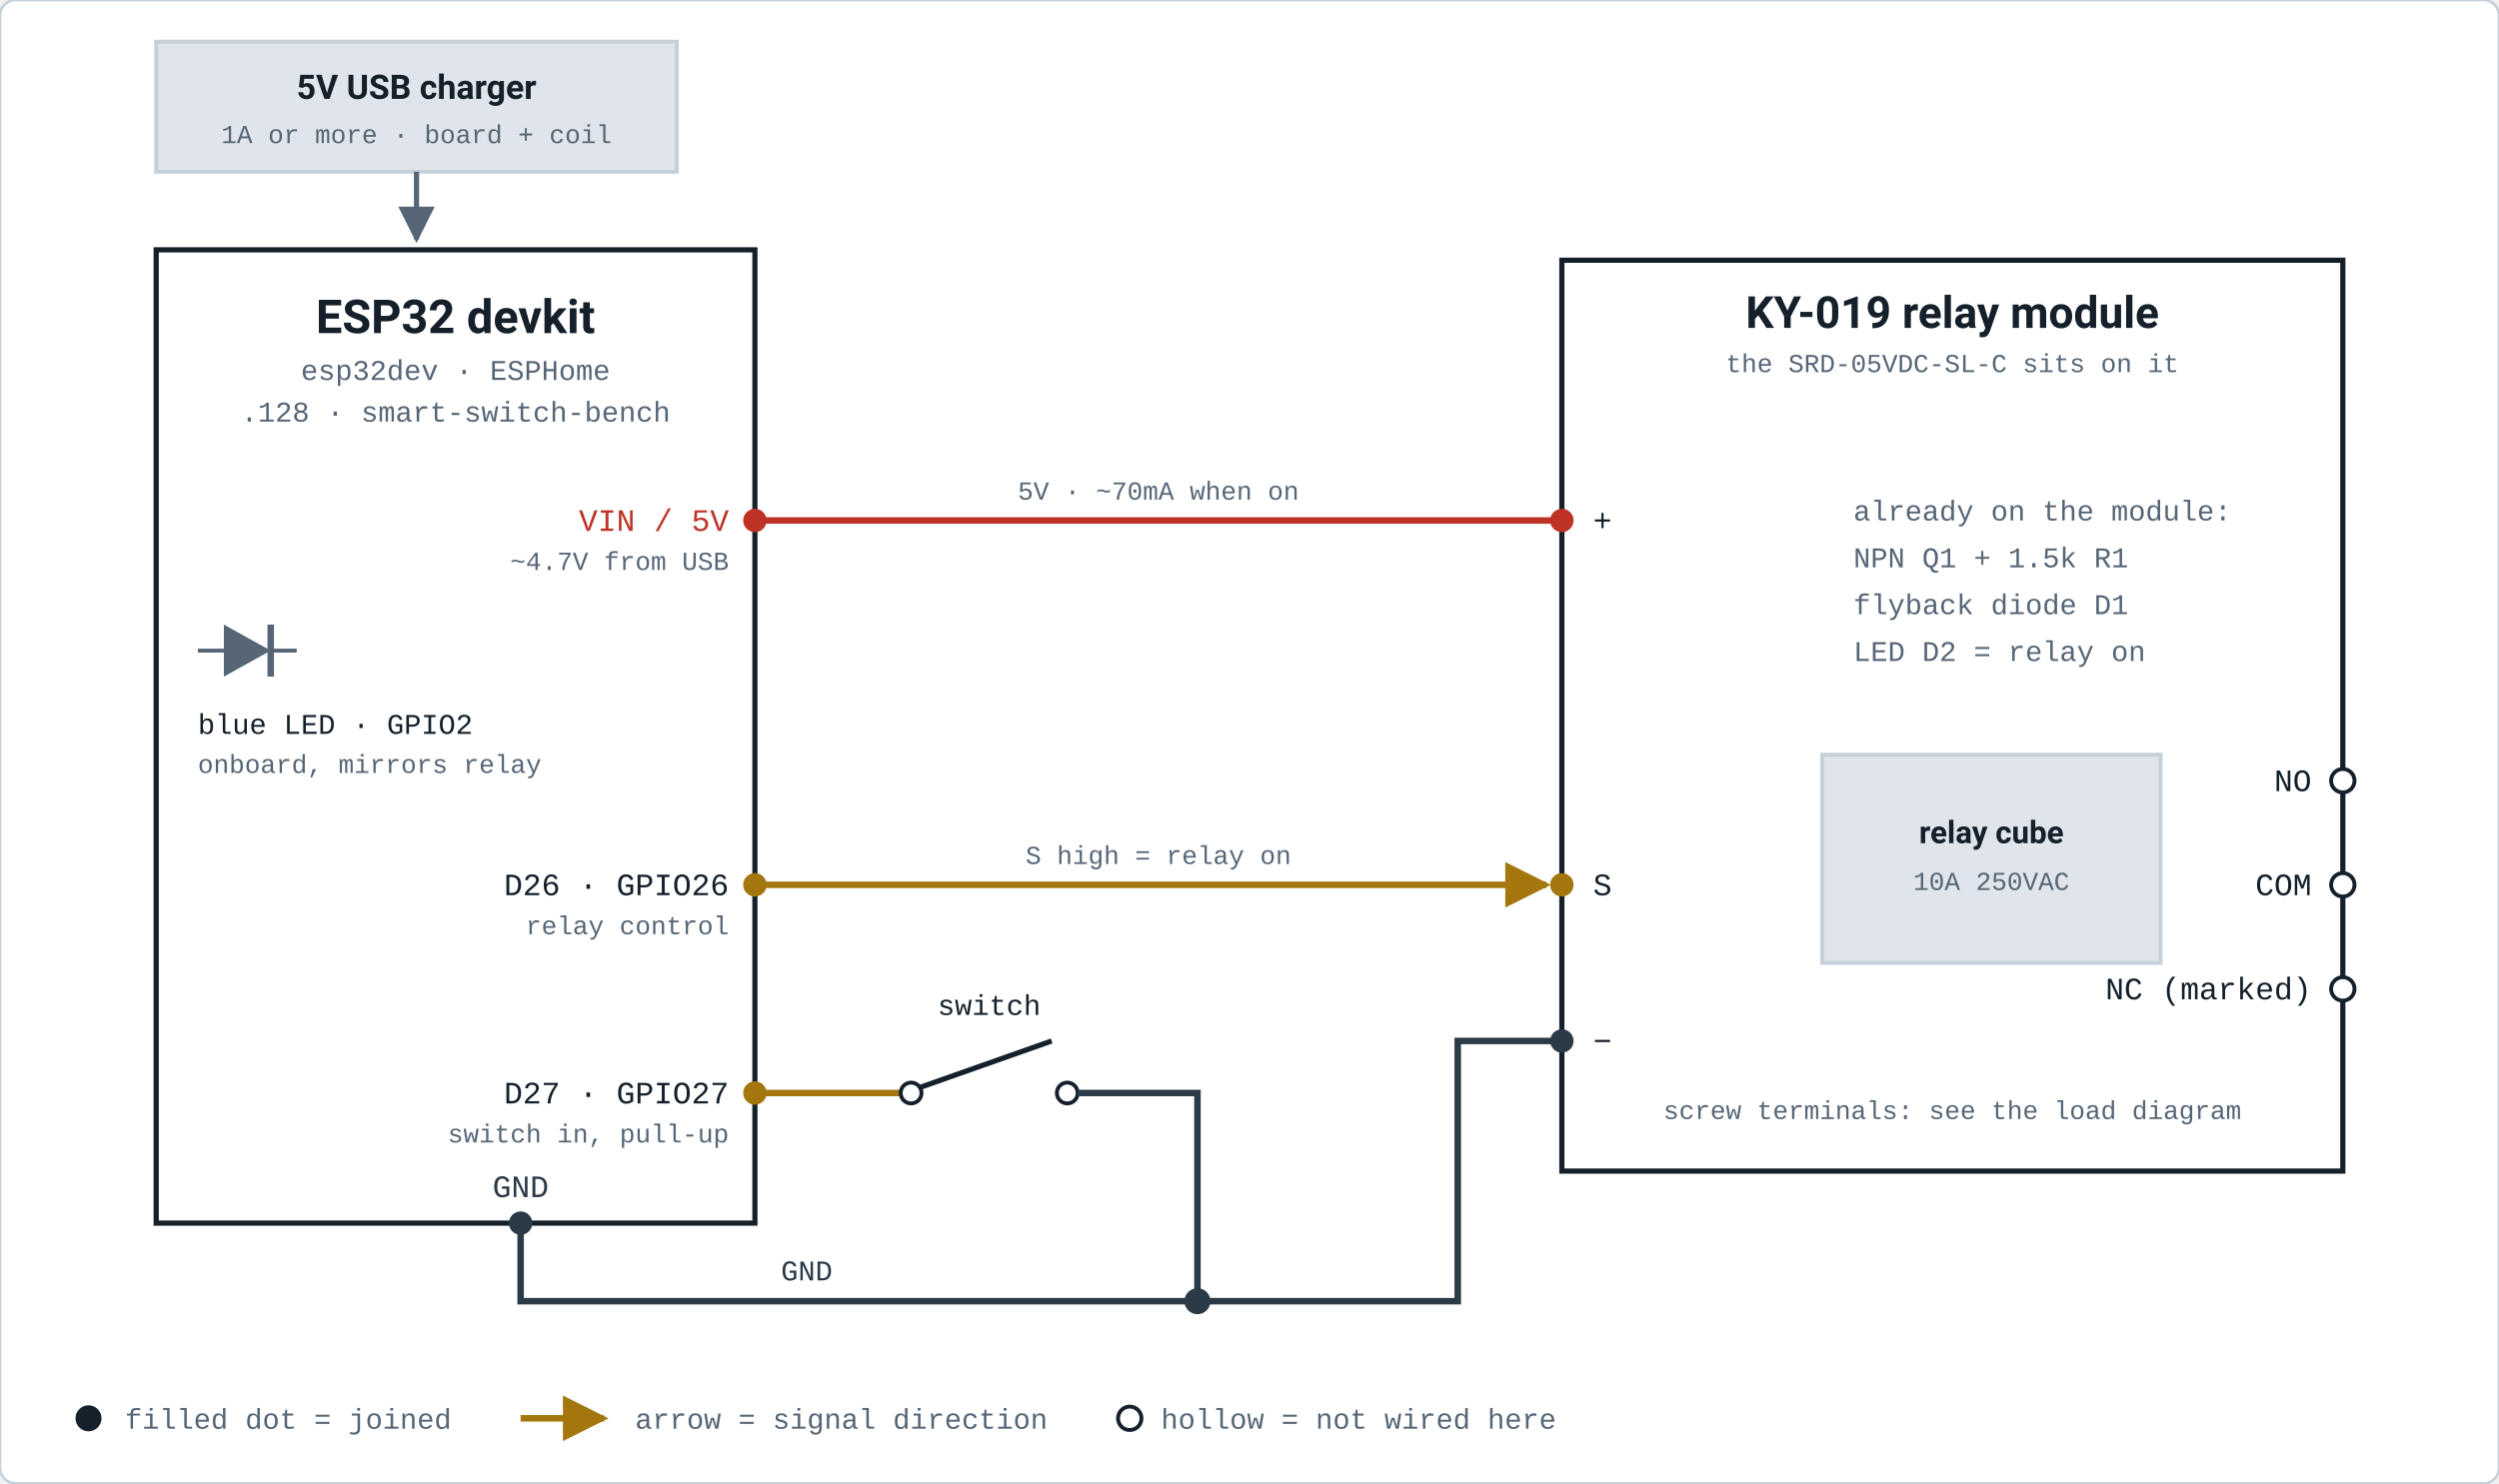
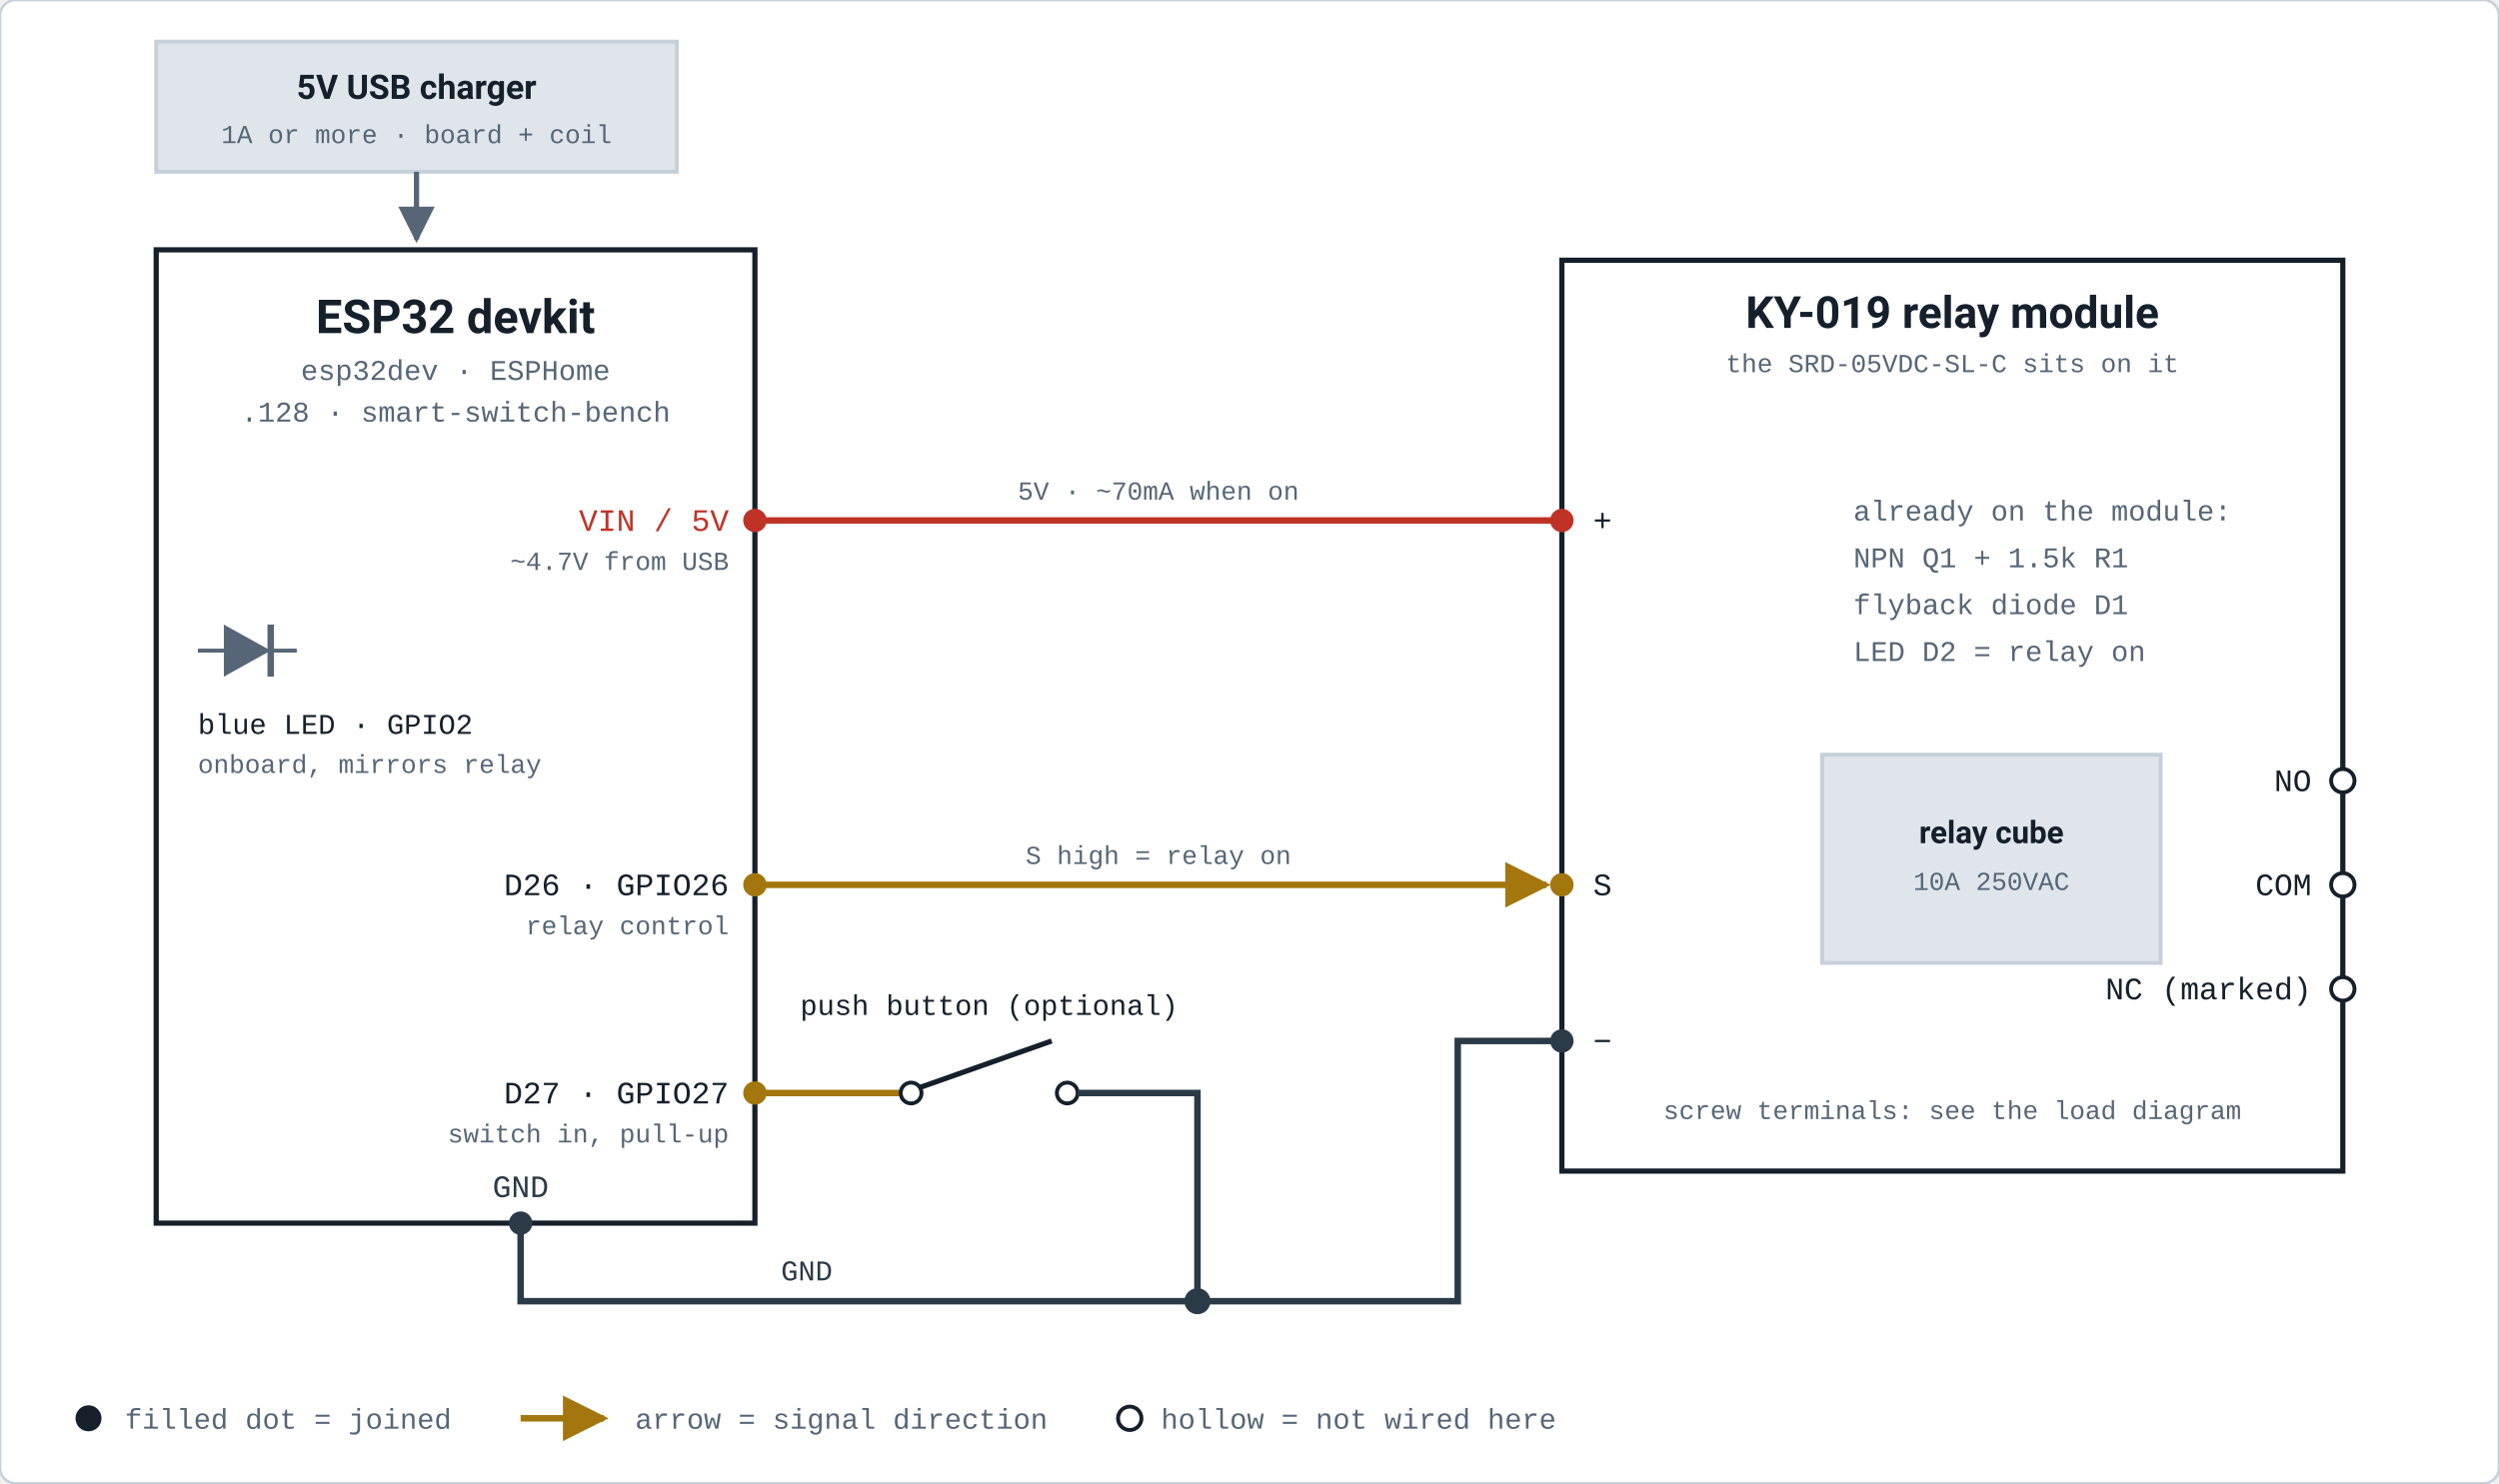
- <svg xmlns="http://www.w3.org/2000/svg" width="960" height="570" viewBox="0 0 960 570" role="img" aria-label="The stash relay module wired to the ESP32. A 5V USB charger powers the ESP32 devkit. ESP32 VIN goes to the module + pin, GPIO26 to S (high = relay on), and GND to the module minus pin. A switch runs from GPIO27 to GND. The module carries the NPN driver, base resistor, flyback diode and LED. Its screw terminals NO, COM and NC (marked) go to the load.">
+ <svg xmlns="http://www.w3.org/2000/svg" width="960" height="570" viewBox="0 0 960 570" role="img" aria-label="The stash relay module wired to the ESP32. A 5V USB charger powers the ESP32 devkit. ESP32 VIN goes to the module + pin, GPIO26 to S (high = relay on), and GND to the module minus pin. An optional push button runs from GPIO27 to GND. The module carries the NPN driver, base resistor, flyback diode and LED. Its screw terminals NO, COM and NC (marked) go to the load.">
  <rect x="0" y="0" width="960" height="570" rx="6" fill="#ffffff" stroke="#c6d0d9" />
  <defs>
    <marker id="aA" viewBox="0 0 10 10" refX="9" refY="5" markerWidth="7" markerHeight="7" orient="auto-start-reverse">
      <polygon points="0,0 10,5 0,10" fill="#a3760e" />
    </marker>
    <marker id="mA" viewBox="0 0 10 10" refX="9" refY="5" markerWidth="7" markerHeight="7" orient="auto-start-reverse">
      <polygon points="0,0 10,5 0,10" fill="#566676" />
    </marker>
  </defs>
  <rect x="60" y="16" width="200" height="50" fill="#dfe5ea" stroke="#c6d0d9" stroke-width="1.5" />
  <text x="160" y="38" text-anchor="middle" font-family="system-ui, -apple-system, 'Segoe UI', Roboto, Helvetica, Arial, sans-serif" font-size="13" font-weight="600" fill="#15202b">5V USB charger</text>
  <text x="160" y="55" text-anchor="middle" font-family="ui-monospace, SFMono-Regular, Menlo, Consolas, 'Liberation Mono', monospace" font-size="10" fill="#566676">1A or more · board + coil</text>
  <line x1="160" y1="66" x2="160" y2="92" stroke="#566676" stroke-width="2" marker-end="url(#mA)" />
  <rect x="60" y="96" width="230" height="374" fill="#ffffff" stroke="#15202b" stroke-width="2" />
  <text x="175" y="128" text-anchor="middle" font-family="system-ui, -apple-system, 'Segoe UI', Roboto, Helvetica, Arial, sans-serif" font-size="18" font-weight="700" fill="#15202b">ESP32 devkit</text>
  <g font-family="ui-monospace, SFMono-Regular, Menlo, Consolas, 'Liberation Mono', monospace" font-size="11" fill="#566676" text-anchor="middle">
    <text x="175" y="146">esp32dev · ESPHome</text>
    <text x="175" y="162">.128 · smart-switch-bench</text>
  </g>
  <polygon points="86,240 86,260 104,250" fill="#566676" />
  <line x1="104" y1="240" x2="104" y2="260" stroke="#566676" stroke-width="2.5" />
  <line x1="76" y1="250" x2="86" y2="250" stroke="#566676" stroke-width="1.5" />
  <line x1="104" y1="250" x2="114" y2="250" stroke="#566676" stroke-width="1.5" />
  <text x="76" y="282" font-family="ui-monospace, SFMono-Regular, Menlo, Consolas, 'Liberation Mono', monospace" font-size="11" font-weight="500" fill="#15202b">blue LED · GPIO2</text>
  <text x="76" y="297" font-family="ui-monospace, SFMono-Regular, Menlo, Consolas, 'Liberation Mono', monospace" font-size="10" fill="#566676">onboard, mirrors relay</text>
  <circle cx="290" cy="200" r="4.5" fill="#bf3327" />
  <text x="280" y="204" text-anchor="end" font-family="ui-monospace, SFMono-Regular, Menlo, Consolas, 'Liberation Mono', monospace" font-size="12" font-weight="500" fill="#bf3327">VIN / 5V</text>
  <text x="280" y="219" text-anchor="end" font-family="ui-monospace, SFMono-Regular, Menlo, Consolas, 'Liberation Mono', monospace" font-size="10" fill="#566676">~4.7V from USB</text>
  <circle cx="290" cy="340" r="4.5" fill="#a3760e" />
  <text x="280" y="344" text-anchor="end" font-family="ui-monospace, SFMono-Regular, Menlo, Consolas, 'Liberation Mono', monospace" font-size="12" font-weight="500" fill="#15202b">D26 · GPIO26</text>
  <text x="280" y="359" text-anchor="end" font-family="ui-monospace, SFMono-Regular, Menlo, Consolas, 'Liberation Mono', monospace" font-size="10" fill="#566676">relay control</text>
  <circle cx="290" cy="420" r="4.5" fill="#a3760e" />
  <text x="280" y="424" text-anchor="end" font-family="ui-monospace, SFMono-Regular, Menlo, Consolas, 'Liberation Mono', monospace" font-size="12" font-weight="500" fill="#15202b">D27 · GPIO27</text>
  <text x="280" y="439" text-anchor="end" font-family="ui-monospace, SFMono-Regular, Menlo, Consolas, 'Liberation Mono', monospace" font-size="10" fill="#566676">switch in, pull-up</text>
  <circle cx="200" cy="470" r="4.5" fill="#2b3a47" />
  <text x="200" y="460" text-anchor="middle" font-family="ui-monospace, SFMono-Regular, Menlo, Consolas, 'Liberation Mono', monospace" font-size="12" font-weight="500" fill="#2b3a47">GND</text>
  <line x1="290" y1="200" x2="600" y2="200" stroke="#bf3327" stroke-width="2.5" />
  <text x="445" y="192" text-anchor="middle" font-family="ui-monospace, SFMono-Regular, Menlo, Consolas, 'Liberation Mono', monospace" font-size="10" fill="#566676">5V · ~70mA when on</text>
  <line x1="290" y1="340" x2="594" y2="340" stroke="#a3760e" stroke-width="2.5" marker-end="url(#aA)" />
  <text x="445" y="332" text-anchor="middle" font-family="ui-monospace, SFMono-Regular, Menlo, Consolas, 'Liberation Mono', monospace" font-size="10" fill="#566676">S high = relay on</text>
  <line x1="290" y1="420" x2="346" y2="420" stroke="#a3760e" stroke-width="2.5" />
  <circle cx="350" cy="420" r="4" fill="#ffffff" stroke="#15202b" stroke-width="1.5" />
  <circle cx="410" cy="420" r="4" fill="#ffffff" stroke="#15202b" stroke-width="1.5" />
  <line x1="353" y1="418" x2="404" y2="400" stroke="#15202b" stroke-width="2" />
-   <text x="380" y="390" text-anchor="middle" font-family="ui-monospace, SFMono-Regular, Menlo, Consolas, 'Liberation Mono', monospace" font-size="11" font-weight="500" fill="#15202b">switch</text>
+   <text x="380" y="390" text-anchor="middle" font-family="ui-monospace, SFMono-Regular, Menlo, Consolas, 'Liberation Mono', monospace" font-size="11" font-weight="500" fill="#15202b">push button (optional)</text>
  <polyline points="414,420 460,420 460,500" fill="none" stroke="#2b3a47" stroke-width="2.5" />
  <polyline points="200,474 200,500 560,500 560,400 600,400" fill="none" stroke="#2b3a47" stroke-width="2.5" />
  <circle cx="460" cy="500" r="5" fill="#2b3a47" />
  <text x="300" y="492" font-family="ui-monospace, SFMono-Regular, Menlo, Consolas, 'Liberation Mono', monospace" font-size="11" font-weight="500" fill="#2b3a47">GND</text>
  <rect x="600" y="100" width="300" height="350" fill="#ffffff" stroke="#15202b" stroke-width="2" />
  <text x="750" y="126" text-anchor="middle" font-family="system-ui, -apple-system, 'Segoe UI', Roboto, Helvetica, Arial, sans-serif" font-size="17" font-weight="700" fill="#15202b">KY-019 relay module</text>
  <text x="750" y="143" text-anchor="middle" font-family="ui-monospace, SFMono-Regular, Menlo, Consolas, 'Liberation Mono', monospace" font-size="10" fill="#566676">the SRD-05VDC-SL-C sits on it</text>
  <circle cx="600" cy="200" r="4.5" fill="#bf3327" />
  <text x="612" y="204" font-family="ui-monospace, SFMono-Regular, Menlo, Consolas, 'Liberation Mono', monospace" font-size="12" font-weight="500" fill="#15202b">+</text>
  <circle cx="600" cy="340" r="4.5" fill="#a3760e" />
  <text x="612" y="344" font-family="ui-monospace, SFMono-Regular, Menlo, Consolas, 'Liberation Mono', monospace" font-size="12" font-weight="500" fill="#15202b">S</text>
  <circle cx="600" cy="400" r="4.5" fill="#2b3a47" />
  <text x="612" y="404" font-family="ui-monospace, SFMono-Regular, Menlo, Consolas, 'Liberation Mono', monospace" font-size="12" font-weight="500" fill="#15202b">−</text>
  <g font-family="ui-monospace, SFMono-Regular, Menlo, Consolas, 'Liberation Mono', monospace" font-size="11" fill="#566676">
    <text x="712" y="200">already on the module:</text>
    <text x="712" y="218">NPN Q1 + 1.5k R1</text>
    <text x="712" y="236">flyback diode D1</text>
    <text x="712" y="254">LED D2 = relay on</text>
  </g>
  <rect x="700" y="290" width="130" height="80" fill="#dfe5ea" stroke="#c6d0d9" stroke-width="1.5" />
  <text x="765" y="324" text-anchor="middle" font-family="system-ui, -apple-system, 'Segoe UI', Roboto, Helvetica, Arial, sans-serif" font-size="12" font-weight="600" fill="#15202b">relay cube</text>
  <text x="765" y="342" text-anchor="middle" font-family="ui-monospace, SFMono-Regular, Menlo, Consolas, 'Liberation Mono', monospace" font-size="10" fill="#566676">10A 250VAC</text>
  <circle cx="900" cy="300" r="4.5" fill="#ffffff" stroke="#15202b" stroke-width="1.5" />
  <text x="888" y="304" text-anchor="end" font-family="ui-monospace, SFMono-Regular, Menlo, Consolas, 'Liberation Mono', monospace" font-size="12" font-weight="500" fill="#15202b">NO</text>
  <circle cx="900" cy="340" r="4.5" fill="#ffffff" stroke="#15202b" stroke-width="1.5" />
  <text x="888" y="344" text-anchor="end" font-family="ui-monospace, SFMono-Regular, Menlo, Consolas, 'Liberation Mono', monospace" font-size="12" font-weight="500" fill="#15202b">COM</text>
  <circle cx="900" cy="380" r="4.5" fill="#ffffff" stroke="#15202b" stroke-width="1.5" />
  <text x="888" y="384" text-anchor="end" font-family="ui-monospace, SFMono-Regular, Menlo, Consolas, 'Liberation Mono', monospace" font-size="12" font-weight="500" fill="#15202b">NC (marked)</text>
  <text x="750" y="430" text-anchor="middle" font-family="ui-monospace, SFMono-Regular, Menlo, Consolas, 'Liberation Mono', monospace" font-size="10" fill="#566676">screw terminals: see the load diagram</text>
  <circle cx="34" cy="545" r="5" fill="#15202b" />
  <text x="48" y="549" font-family="ui-monospace, SFMono-Regular, Menlo, Consolas, 'Liberation Mono', monospace" font-size="11" fill="#566676">filled dot = joined</text>
  <line x1="200" y1="545" x2="232" y2="545" stroke="#a3760e" stroke-width="2.5" marker-end="url(#aA)" />
  <text x="244" y="549" font-family="ui-monospace, SFMono-Regular, Menlo, Consolas, 'Liberation Mono', monospace" font-size="11" fill="#566676">arrow = signal direction</text>
  <circle cx="434" cy="545" r="4.5" fill="#ffffff" stroke="#15202b" stroke-width="1.5" />
  <text x="446" y="549" font-family="ui-monospace, SFMono-Regular, Menlo, Consolas, 'Liberation Mono', monospace" font-size="11" fill="#566676">hollow = not wired here</text>
</svg>
